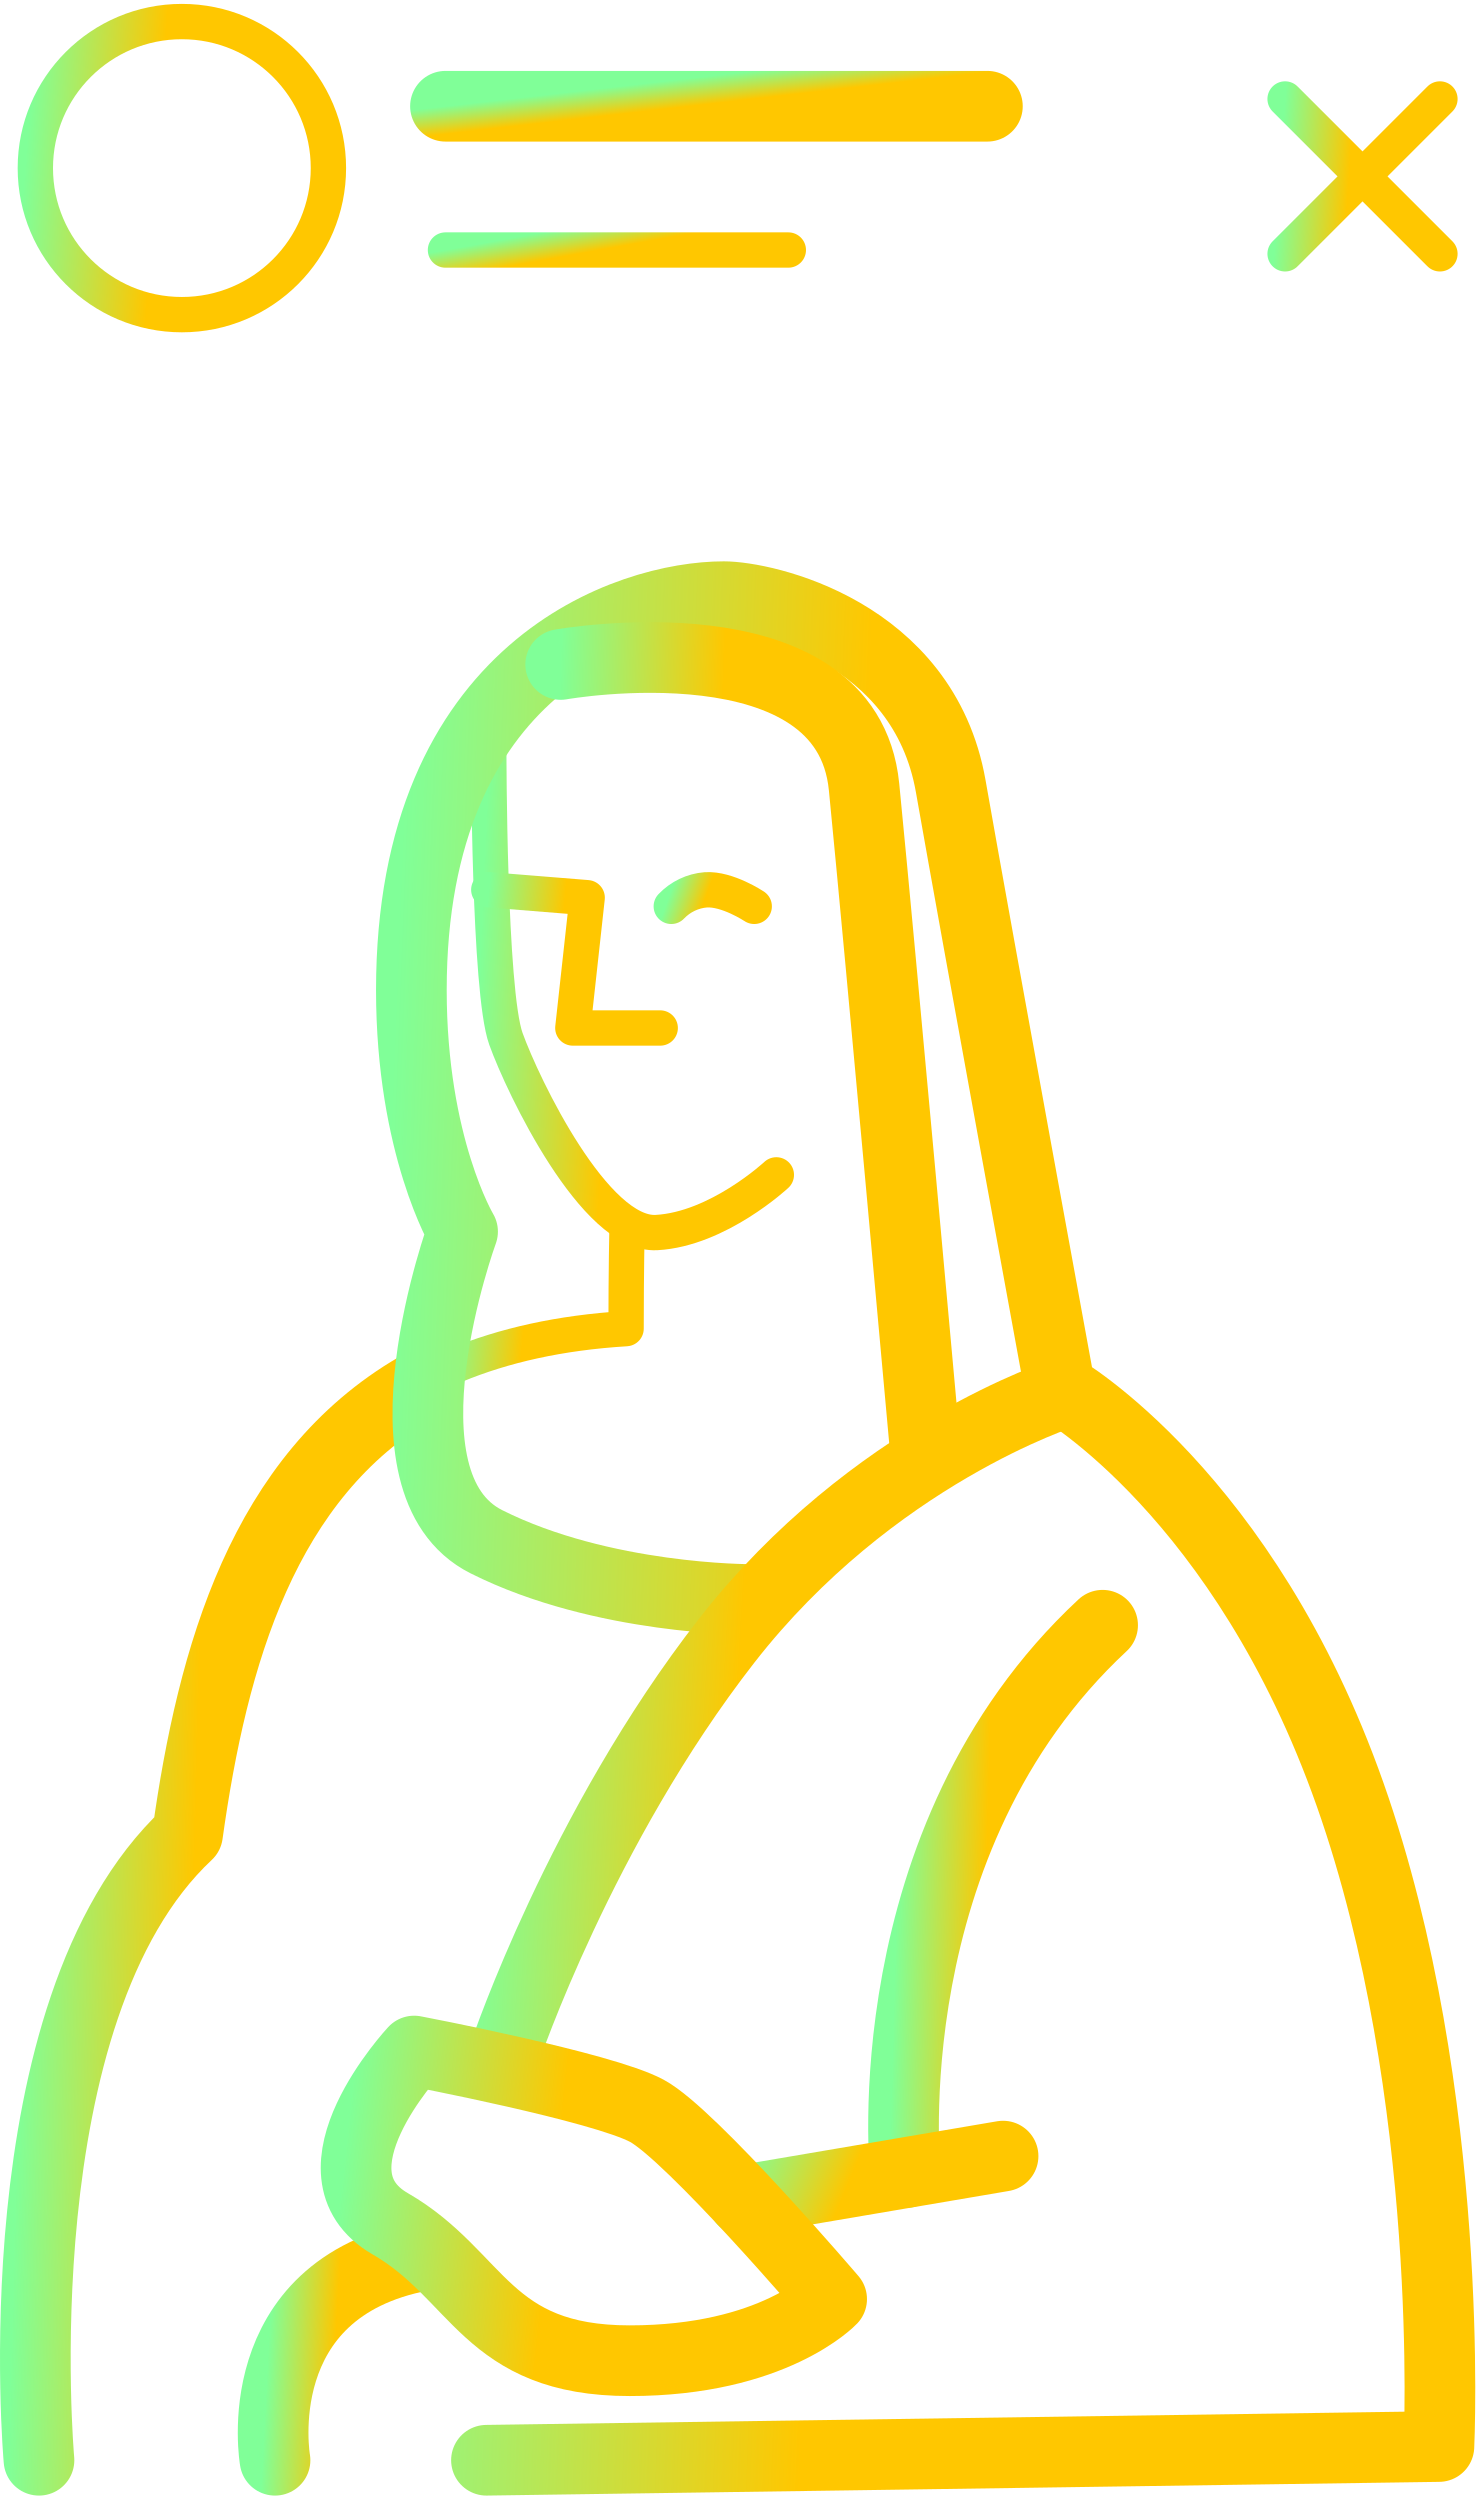
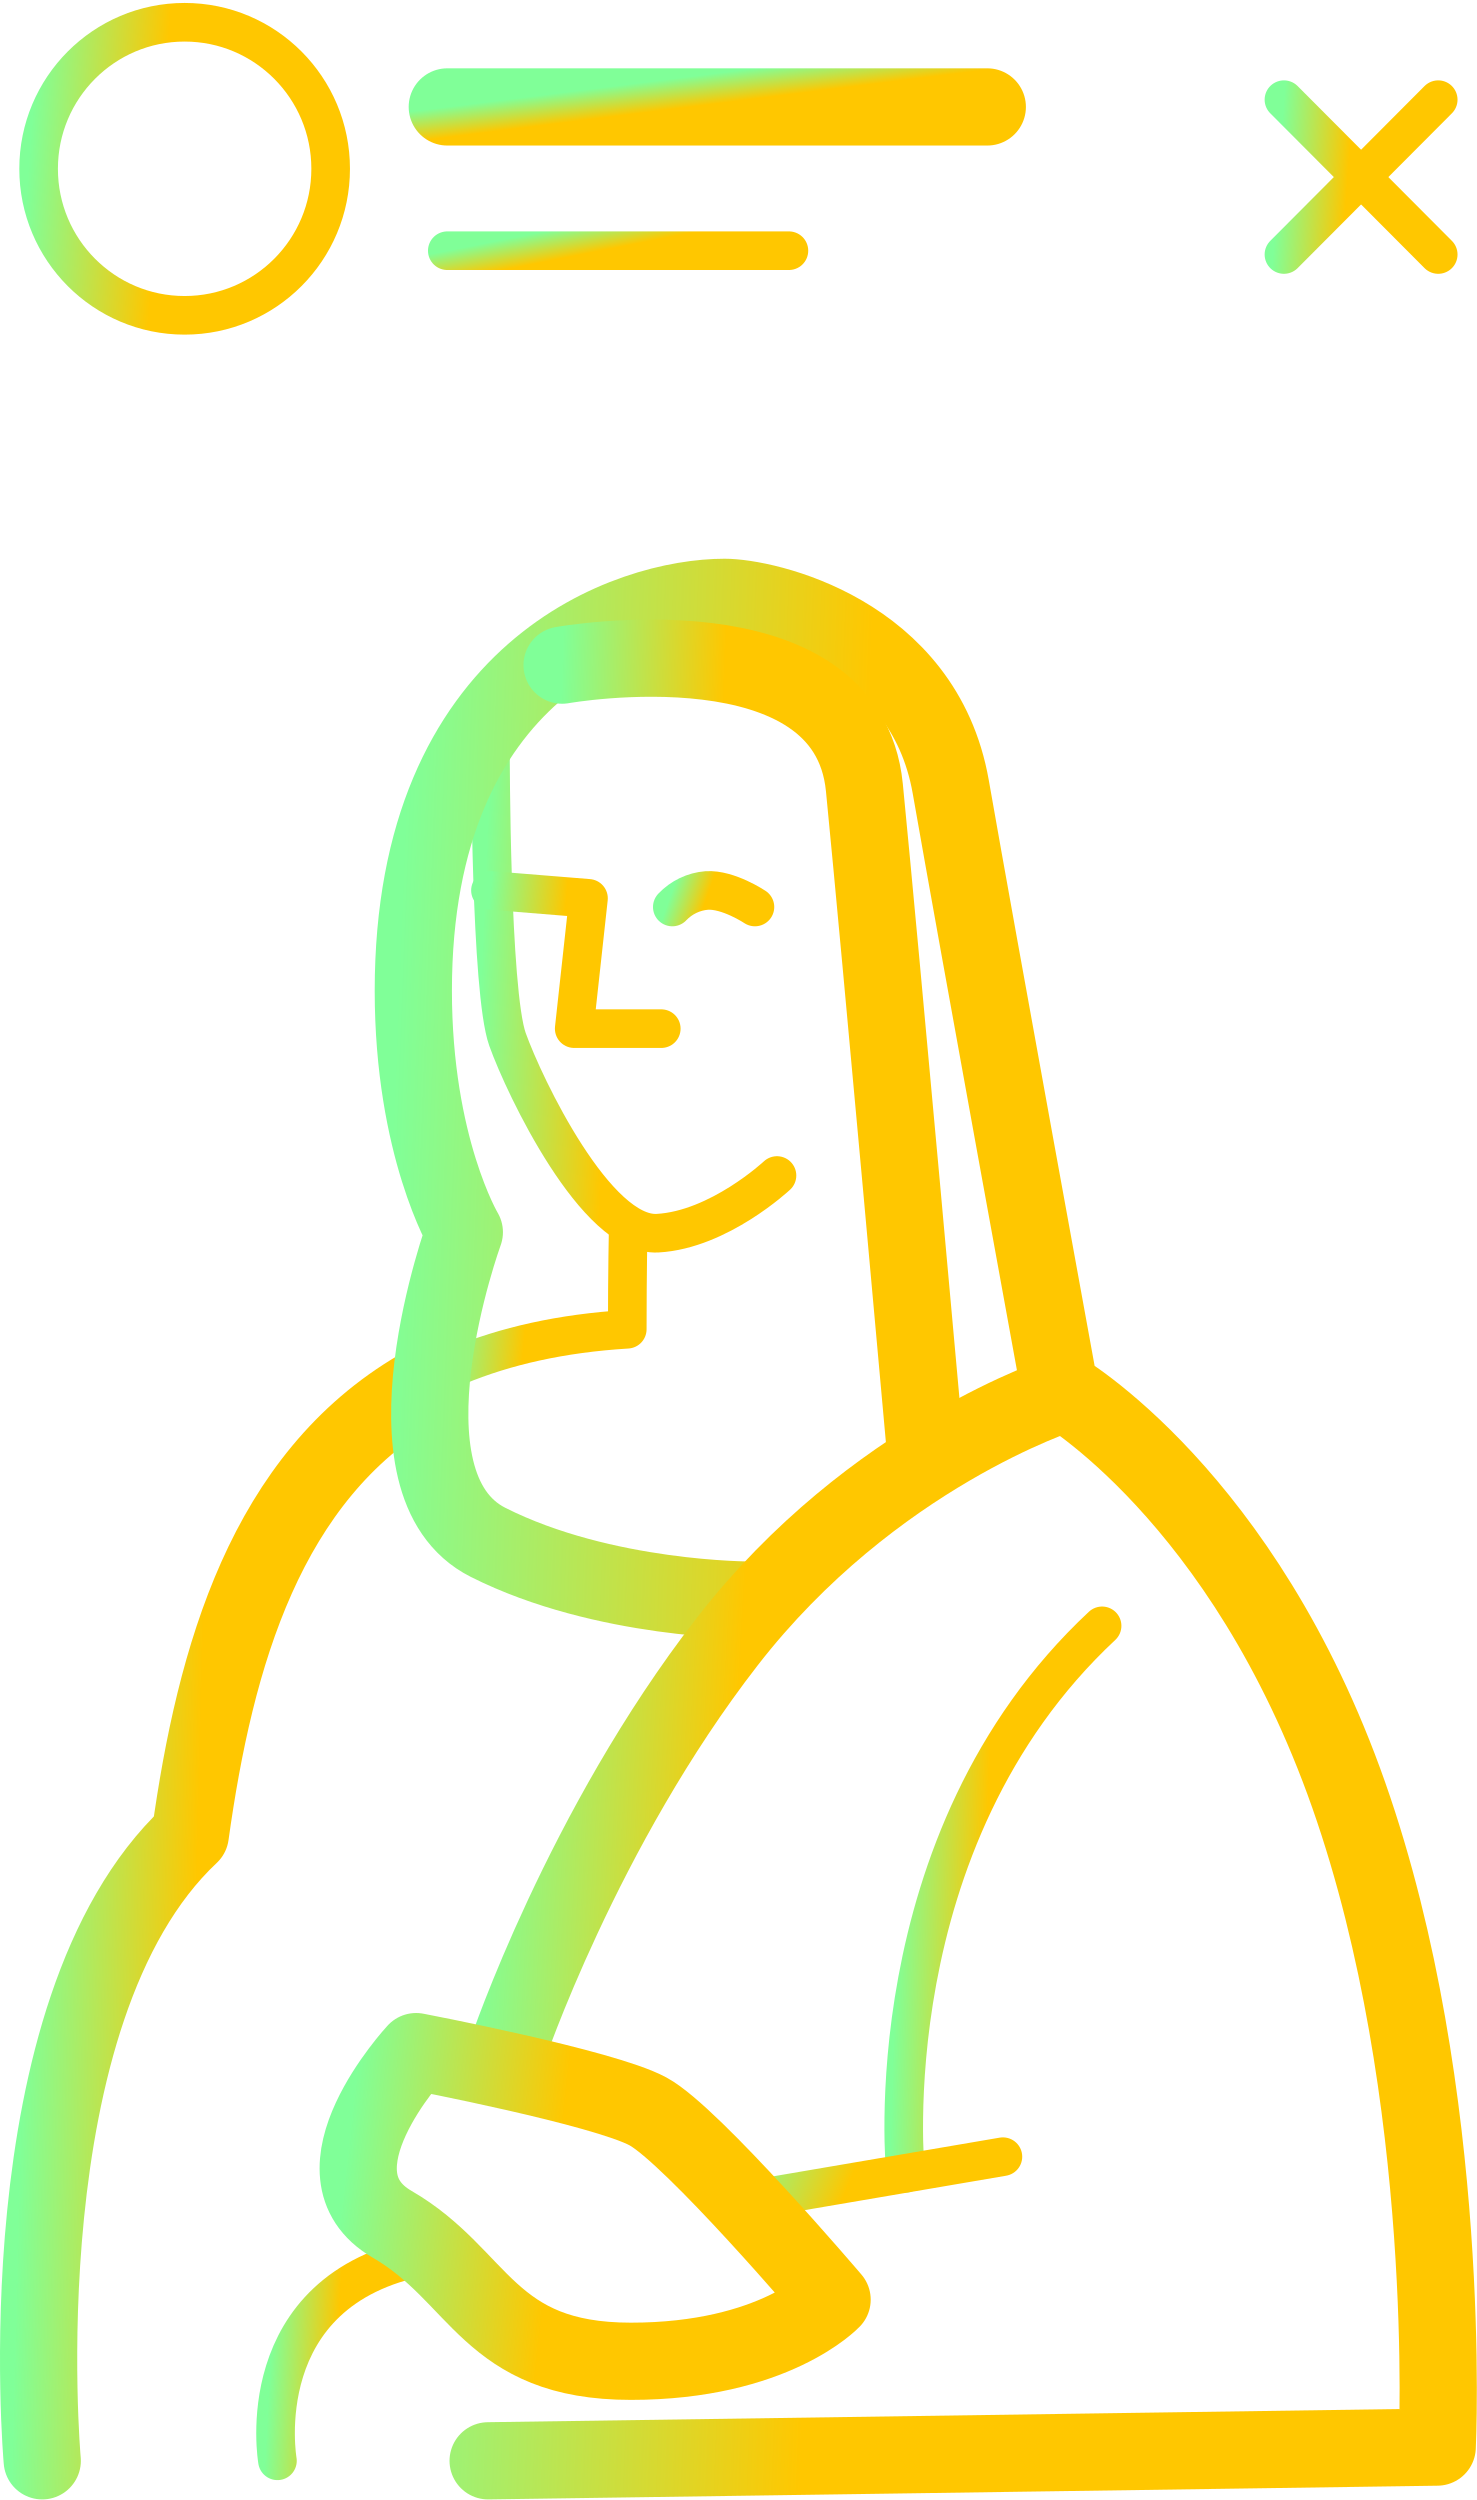
- <svg xmlns="http://www.w3.org/2000/svg" width="334" height="566" viewBox="0 0 334 566" fill="none">
-   <path d="M8.825 557C8.825 557 -0.344 455.321 42.458 415.264C48.117 374.779 59.64 334.293 94.386 314.118" stroke="url(#paint0_linear_929_286)" stroke-width="16" stroke-linecap="round" stroke-linejoin="round" />
-   <path d="M141.961 277.811C141.961 277.811 141.746 287.712 141.746 300.802C126.745 301.713 114.001 304.617 103.15 309.11" stroke="url(#paint1_linear_929_286)" stroke-width="8" stroke-linecap="round" stroke-linejoin="round" />
-   <path d="M110.661 170.142C110.661 170.142 110.661 224.403 114.534 235.183C118.406 245.962 134.685 279.821 148.637 279.05C162.588 278.28 175.764 265.992 175.764 265.992" stroke="url(#paint2_linear_929_286)" stroke-width="8" stroke-linecap="round" stroke-linejoin="round" />
-   <path d="M110.135 557L325.77 553.893C325.77 553.893 329.632 474.302 305.674 406.295C281.716 338.288 239.977 314.354 239.977 314.354C239.977 314.354 221.428 213.176 215.245 177.999C209.062 142.822 172.922 135.087 163.874 135.087C142.597 135.087 93.134 150.931 93.134 224.143C93.134 259.497 104.726 278.83 104.726 278.83C104.726 278.83 83.856 335.863 110.135 349.059C136.414 362.255 169.801 362.124 169.801 362.124" stroke="url(#paint3_linear_929_286)" stroke-width="16" stroke-linecap="round" stroke-linejoin="round" />
-   <path d="M209.567 329.142C209.567 329.142 199.489 217.367 195.619 178.139C191.749 138.911 126.937 150.437 126.937 150.437" stroke="url(#paint4_linear_929_286)" stroke-width="16" stroke-linecap="round" stroke-linejoin="round" />
-   <path d="M114.417 464.354C114.417 464.354 131.528 413.798 164.48 371.497C197.431 329.195 240.866 315.37 240.866 315.37" stroke="url(#paint5_linear_929_286)" stroke-width="16" stroke-linecap="round" stroke-linejoin="round" />
-   <path d="M62.265 557C62.265 557 55.498 518.23 95.638 510.677" stroke="url(#paint6_linear_929_286)" stroke-width="16" stroke-linecap="round" stroke-linejoin="round" />
-   <path d="M249.63 367.953C197.254 416.678 204.957 491.898 204.957 491.898" stroke="url(#paint7_linear_929_286)" stroke-width="16" stroke-linecap="round" stroke-linejoin="round" />
-   <path d="M151.976 205.197C154.053 203.019 156.834 201.69 159.8 201.458C164.67 201.144 170.756 205.197 170.756 205.197" stroke="url(#paint8_linear_929_286)" stroke-width="8" stroke-linecap="round" stroke-linejoin="round" />
-   <path d="M110.661 201.441L132.937 203.239L129.691 232.74H149.472" stroke="url(#paint9_linear_929_286)" stroke-width="8" stroke-linecap="round" stroke-linejoin="round" />
-   <path d="M41.177 71.236C59.5 71.236 74.354 56.382 74.354 38.059C74.354 19.736 59.5 4.882 41.177 4.882C22.854 4.882 8 19.736 8 38.059C8 56.382 22.854 71.236 41.177 71.236Z" stroke="url(#paint10_linear_929_286)" stroke-width="8" stroke-linecap="round" stroke-linejoin="round" />
-   <path d="M100.854 24.053H223.547" stroke="url(#paint11_linear_929_286)" stroke-width="16" stroke-linecap="round" stroke-linejoin="round" />
-   <path d="M100.854 56.605H178.476" stroke="url(#paint12_linear_929_286)" stroke-width="8" stroke-linecap="round" stroke-linejoin="round" />
-   <path d="M290.945 22.409L326 57.465" stroke="url(#paint13_linear_929_286)" stroke-width="8" stroke-linecap="round" stroke-linejoin="round" />
-   <path d="M326 22.409L290.945 57.465" stroke="url(#paint14_linear_929_286)" stroke-width="8" stroke-linecap="round" stroke-linejoin="round" />
-   <path d="M227.094 488.142L168.252 498.158" stroke="url(#paint15_linear_929_286)" stroke-width="16" stroke-linecap="round" stroke-linejoin="round" />
-   <path d="M93.771 464.354C93.771 464.354 68.206 491.838 88.349 503.463C108.492 515.088 110.037 534.464 142.575 534.464C175.113 534.464 188.283 520.512 188.283 520.512C188.283 520.512 156.521 483.31 146.446 477.886C136.371 472.461 93.771 464.354 93.771 464.354Z" stroke="url(#paint16_linear_929_286)" stroke-width="16" stroke-linecap="round" stroke-linejoin="round" />
+ <svg xmlns="http://www.w3.org/2000/svg" width="306" height="518" viewBox="0 0 306 518" fill="none">
+   <path d="M8.752 509.88C8.752 509.88 0.391 416.829 39.424 380.171C44.585 343.121 55.093 306.071 86.779 287.608" stroke="url(#paint0_linear_929_286)" stroke-width="16" stroke-linecap="round" stroke-linejoin="round" />
+   <path d="M130.165 254.381C130.165 254.381 129.97 263.442 129.97 275.421C116.289 276.255 104.667 278.912 94.772 283.024" stroke="url(#paint1_linear_929_286)" stroke-width="8" stroke-linecap="round" stroke-linejoin="round" />
+   <path d="M101.622 155.848C101.622 155.848 101.622 205.506 105.154 215.37C108.685 225.235 123.531 256.221 136.254 255.516C148.977 254.81 160.992 243.566 160.992 243.566" stroke="url(#paint2_linear_929_286)" stroke-width="8" stroke-linecap="round" stroke-linejoin="round" />
+   <path d="M101.142 509.88L297.791 507.036C297.791 507.036 301.313 434.199 279.464 371.963C257.616 309.727 219.551 287.823 219.551 287.823C219.551 287.823 202.635 195.231 196.997 163.039C191.358 130.847 158.4 123.768 150.149 123.768C130.746 123.768 85.638 138.268 85.638 205.268C85.638 237.622 96.209 255.313 96.209 255.313C96.209 255.313 77.177 307.507 101.142 319.583C125.107 331.66 155.554 331.54 155.554 331.54" stroke="url(#paint3_linear_929_286)" stroke-width="16" stroke-linecap="round" stroke-linejoin="round" />
+   <path d="M191.819 301.356C191.819 301.356 182.628 199.066 179.099 163.167C175.57 127.268 116.465 137.816 116.465 137.816" stroke="url(#paint4_linear_929_286)" stroke-width="16" stroke-linecap="round" stroke-linejoin="round" />
+   <path d="M105.047 425.096C105.047 425.096 120.651 378.83 150.702 340.117C180.752 301.405 220.362 288.753 220.362 288.753" stroke="url(#paint5_linear_929_286)" stroke-width="16" stroke-linecap="round" stroke-linejoin="round" />
+   <path d="M57.487 509.88C57.487 509.88 51.316 474.4 87.921 467.488" stroke="url(#paint6_linear_929_286)" stroke-width="8" stroke-linecap="round" stroke-linejoin="round" />
+   <path d="M228.354 336.874C180.59 381.465 187.615 450.302 187.615 450.302" stroke="url(#paint7_linear_929_286)" stroke-width="8" stroke-linecap="round" stroke-linejoin="round" />
+   <path d="M139.299 187.929C141.193 185.935 143.729 184.719 146.434 184.507C150.875 184.22 156.425 187.929 156.425 187.929" stroke="url(#paint8_linear_929_286)" stroke-width="8" stroke-linecap="round" stroke-linejoin="round" />
+   <path d="M101.622 184.491L121.936 186.137L118.976 213.135H137.016" stroke="url(#paint9_linear_929_286)" stroke-width="8" stroke-linecap="round" stroke-linejoin="round" />
+   <path d="M38.256 65.335C54.966 65.335 68.512 51.742 68.512 34.974C68.512 18.205 54.966 4.612 38.256 4.612C21.546 4.612 8 18.205 8 34.974C8 51.742 21.546 65.335 38.256 65.335Z" stroke="url(#paint10_linear_929_286)" stroke-width="8" stroke-linecap="round" stroke-linejoin="round" />
+   <path d="M92.678 22.156H204.568" stroke="url(#paint11_linear_929_286)" stroke-width="16" stroke-linecap="round" stroke-linejoin="round" />
+   <path d="M92.678 51.946H163.465" stroke="url(#paint12_linear_929_286)" stroke-width="8" stroke-linecap="round" stroke-linejoin="round" />
+   <path d="M266.031 20.652L298 52.732" stroke="url(#paint13_linear_929_286)" stroke-width="8" stroke-linecap="round" stroke-linejoin="round" />
+   <path d="M298 20.652L266.031 52.732" stroke="url(#paint14_linear_929_286)" stroke-width="8" stroke-linecap="round" stroke-linejoin="round" />
+   <path d="M207.803 446.865L154.142 456.031" stroke="url(#paint15_linear_929_286)" stroke-width="8" stroke-linecap="round" stroke-linejoin="round" />
+   <path d="M86.219 425.095C86.219 425.095 62.905 450.247 81.274 460.885C99.644 471.524 101.052 489.257 130.726 489.257C160.399 489.257 172.409 476.488 172.409 476.488C172.409 476.488 143.443 442.443 134.256 437.479C125.068 432.514 86.219 425.095 86.219 425.095Z" stroke="url(#paint16_linear_929_286)" stroke-width="16" stroke-linecap="round" stroke-linejoin="round" />
  <defs>
-     <linearGradient id="paint0_linear_929_286" x1="8" y1="314.118" x2="46.827" y2="315.104" gradientUnits="userSpaceOnUse">
+     <linearGradient id="paint0_linear_929_286" x1="8" y1="287.608" x2="43.408" y2="288.504" gradientUnits="userSpaceOnUse">
      <stop stop-color="#80FF98" />
      <stop offset="1" stop-color="#FFC700" />
    </linearGradient>
-     <linearGradient id="paint1_linear_929_286" x1="103.15" y1="277.811" x2="120.469" y2="279.344" gradientUnits="userSpaceOnUse">
+     <linearGradient id="paint1_linear_929_286" x1="94.772" y1="254.381" x2="110.567" y2="255.774" gradientUnits="userSpaceOnUse">
      <stop stop-color="#80FF98" />
      <stop offset="1" stop-color="#FFC700" />
    </linearGradient>
-     <linearGradient id="paint2_linear_929_286" x1="110.661" y1="170.142" x2="139.888" y2="171.389" gradientUnits="userSpaceOnUse">
+     <linearGradient id="paint2_linear_929_286" x1="101.622" y1="155.848" x2="128.275" y2="156.981" gradientUnits="userSpaceOnUse">
      <stop stop-color="#80FF98" />
      <stop offset="1" stop-color="#FFC700" />
    </linearGradient>
-     <linearGradient id="paint3_linear_929_286" x1="93.134" y1="135.087" x2="197.702" y2="139.207" gradientUnits="userSpaceOnUse">
+     <linearGradient id="paint3_linear_929_286" x1="85.638" y1="123.768" x2="181" y2="127.512" gradientUnits="userSpaceOnUse">
      <stop stop-color="#80FF98" />
      <stop offset="1" stop-color="#FFC700" />
    </linearGradient>
-     <linearGradient id="paint4_linear_929_286" x1="126.937" y1="148.858" x2="164.06" y2="150.073" gradientUnits="userSpaceOnUse">
+     <linearGradient id="paint4_linear_929_286" x1="116.465" y1="136.371" x2="150.319" y2="137.474" gradientUnits="userSpaceOnUse">
      <stop stop-color="#80FF98" />
      <stop offset="1" stop-color="#FFC700" />
    </linearGradient>
-     <linearGradient id="paint5_linear_929_286" x1="114.417" y1="315.37" x2="171.079" y2="318.803" gradientUnits="userSpaceOnUse">
+     <linearGradient id="paint5_linear_929_286" x1="105.047" y1="288.753" x2="156.721" y2="291.873" gradientUnits="userSpaceOnUse">
      <stop stop-color="#80FF98" />
      <stop offset="1" stop-color="#FFC700" />
    </linearGradient>
-     <linearGradient id="paint6_linear_929_286" x1="61.835" y1="510.677" x2="76.996" y2="511.467" gradientUnits="userSpaceOnUse">
+     <linearGradient id="paint6_linear_929_286" x1="57.094" y1="467.488" x2="70.921" y2="468.206" gradientUnits="userSpaceOnUse">
      <stop stop-color="#80FF98" />
      <stop offset="1" stop-color="#FFC700" />
    </linearGradient>
-     <linearGradient id="paint7_linear_929_286" x1="204.559" y1="367.953" x2="224.816" y2="368.479" gradientUnits="userSpaceOnUse">
+     <linearGradient id="paint7_linear_929_286" x1="187.252" y1="336.874" x2="205.725" y2="337.352" gradientUnits="userSpaceOnUse">
      <stop stop-color="#80FF98" />
      <stop offset="1" stop-color="#FFC700" />
    </linearGradient>
-     <linearGradient id="paint8_linear_929_286" x1="151.976" y1="201.441" x2="159.468" y2="204.115" gradientUnits="userSpaceOnUse">
+     <linearGradient id="paint8_linear_929_286" x1="139.299" y1="184.491" x2="146.136" y2="186.923" gradientUnits="userSpaceOnUse">
      <stop stop-color="#80FF98" />
      <stop offset="1" stop-color="#FFC700" />
    </linearGradient>
-     <linearGradient id="paint9_linear_929_286" x1="110.661" y1="201.441" x2="127.981" y2="202.974" gradientUnits="userSpaceOnUse">
+     <linearGradient id="paint9_linear_929_286" x1="101.622" y1="184.491" x2="117.417" y2="185.885" gradientUnits="userSpaceOnUse">
      <stop stop-color="#80FF98" />
      <stop offset="1" stop-color="#FFC700" />
    </linearGradient>
-     <linearGradient id="paint10_linear_929_286" x1="8" y1="4.882" x2="37.691" y2="7.001" gradientUnits="userSpaceOnUse">
+     <linearGradient id="paint10_linear_929_286" x1="8" y1="4.612" x2="35.078" y2="6.538" gradientUnits="userSpaceOnUse">
      <stop stop-color="#80FF98" />
      <stop offset="1" stop-color="#FFC700" />
    </linearGradient>
-     <linearGradient id="paint11_linear_929_286" x1="100.854" y1="24.053" x2="101.564" y2="30.272" gradientUnits="userSpaceOnUse">
+     <linearGradient id="paint11_linear_929_286" x1="92.678" y1="22.156" x2="93.454" y2="28.359" gradientUnits="userSpaceOnUse">
      <stop stop-color="#80FF98" />
      <stop offset="1" stop-color="#FFC700" />
    </linearGradient>
-     <linearGradient id="paint12_linear_929_286" x1="100.854" y1="56.605" x2="101.955" y2="62.706" gradientUnits="userSpaceOnUse">
+     <linearGradient id="paint12_linear_929_286" x1="92.678" y1="51.946" x2="93.878" y2="58.008" gradientUnits="userSpaceOnUse">
      <stop stop-color="#80FF98" />
      <stop offset="1" stop-color="#FFC700" />
    </linearGradient>
-     <linearGradient id="paint13_linear_929_286" x1="290.945" y1="22.409" x2="306.631" y2="23.529" gradientUnits="userSpaceOnUse">
+     <linearGradient id="paint13_linear_929_286" x1="266.031" y1="20.652" x2="280.337" y2="21.669" gradientUnits="userSpaceOnUse">
      <stop stop-color="#80FF98" />
      <stop offset="1" stop-color="#FFC700" />
    </linearGradient>
-     <linearGradient id="paint14_linear_929_286" x1="290.945" y1="22.409" x2="306.631" y2="23.529" gradientUnits="userSpaceOnUse">
+     <linearGradient id="paint14_linear_929_286" x1="266.031" y1="20.652" x2="280.337" y2="21.669" gradientUnits="userSpaceOnUse">
      <stop stop-color="#80FF98" />
      <stop offset="1" stop-color="#FFC700" />
    </linearGradient>
-     <linearGradient id="paint15_linear_929_286" x1="168.252" y1="488.142" x2="190.757" y2="497.581" gradientUnits="userSpaceOnUse">
+     <linearGradient id="paint15_linear_929_286" x1="154.142" y1="446.865" x2="174.687" y2="455.452" gradientUnits="userSpaceOnUse">
      <stop stop-color="#80FF98" />
      <stop offset="1" stop-color="#FFC700" />
    </linearGradient>
-     <linearGradient id="paint16_linear_929_286" x1="80.614" y1="464.354" x2="128.463" y2="469.6" gradientUnits="userSpaceOnUse">
+     <linearGradient id="paint16_linear_929_286" x1="74.221" y1="425.095" x2="117.86" y2="429.863" gradientUnits="userSpaceOnUse">
      <stop stop-color="#80FF98" />
      <stop offset="1" stop-color="#FFC700" />
    </linearGradient>
  </defs>
</svg>
